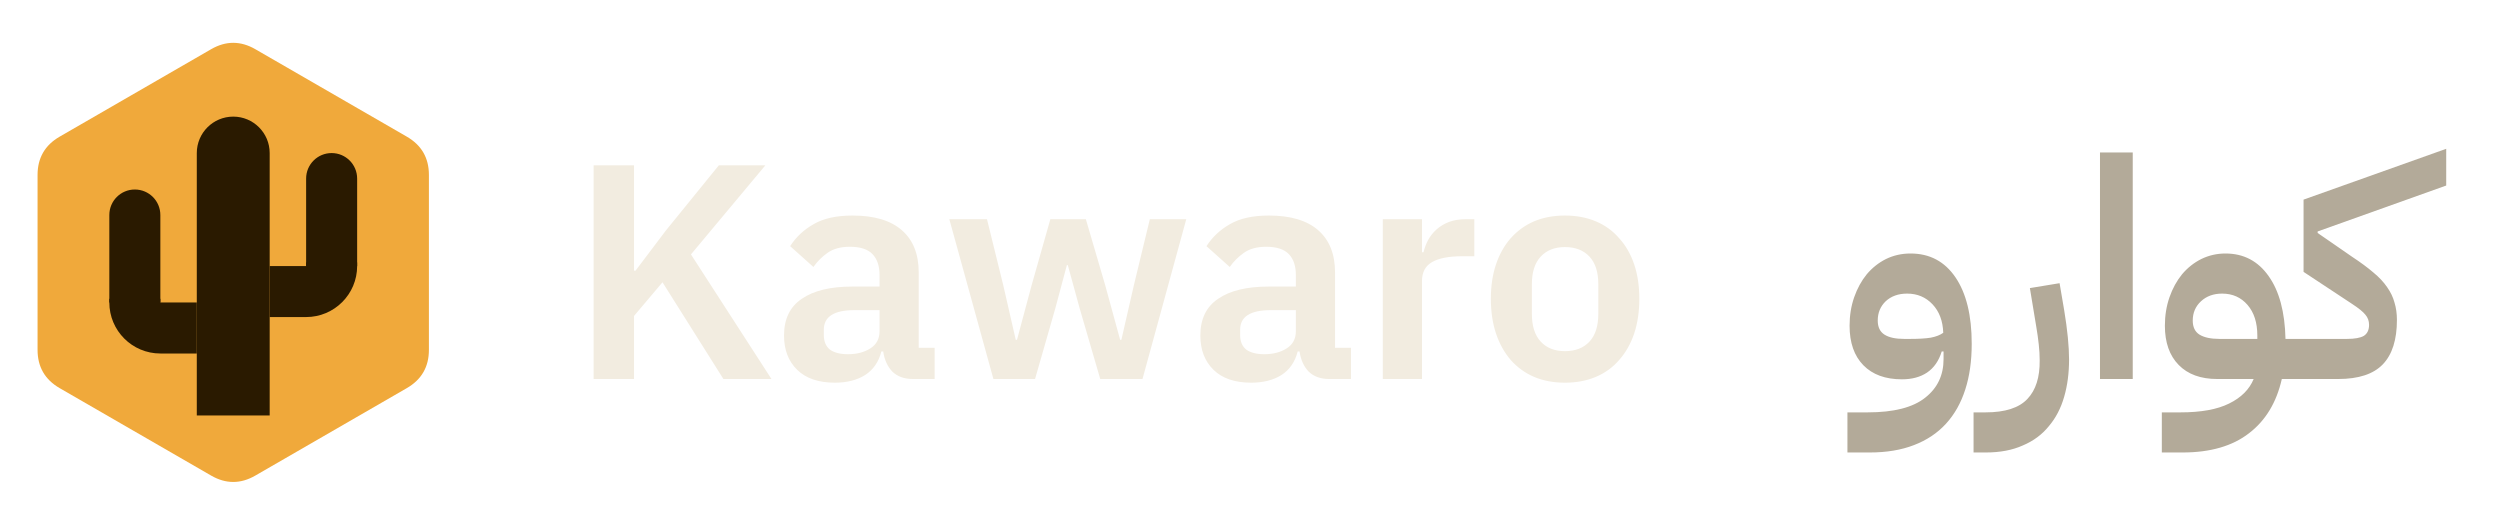
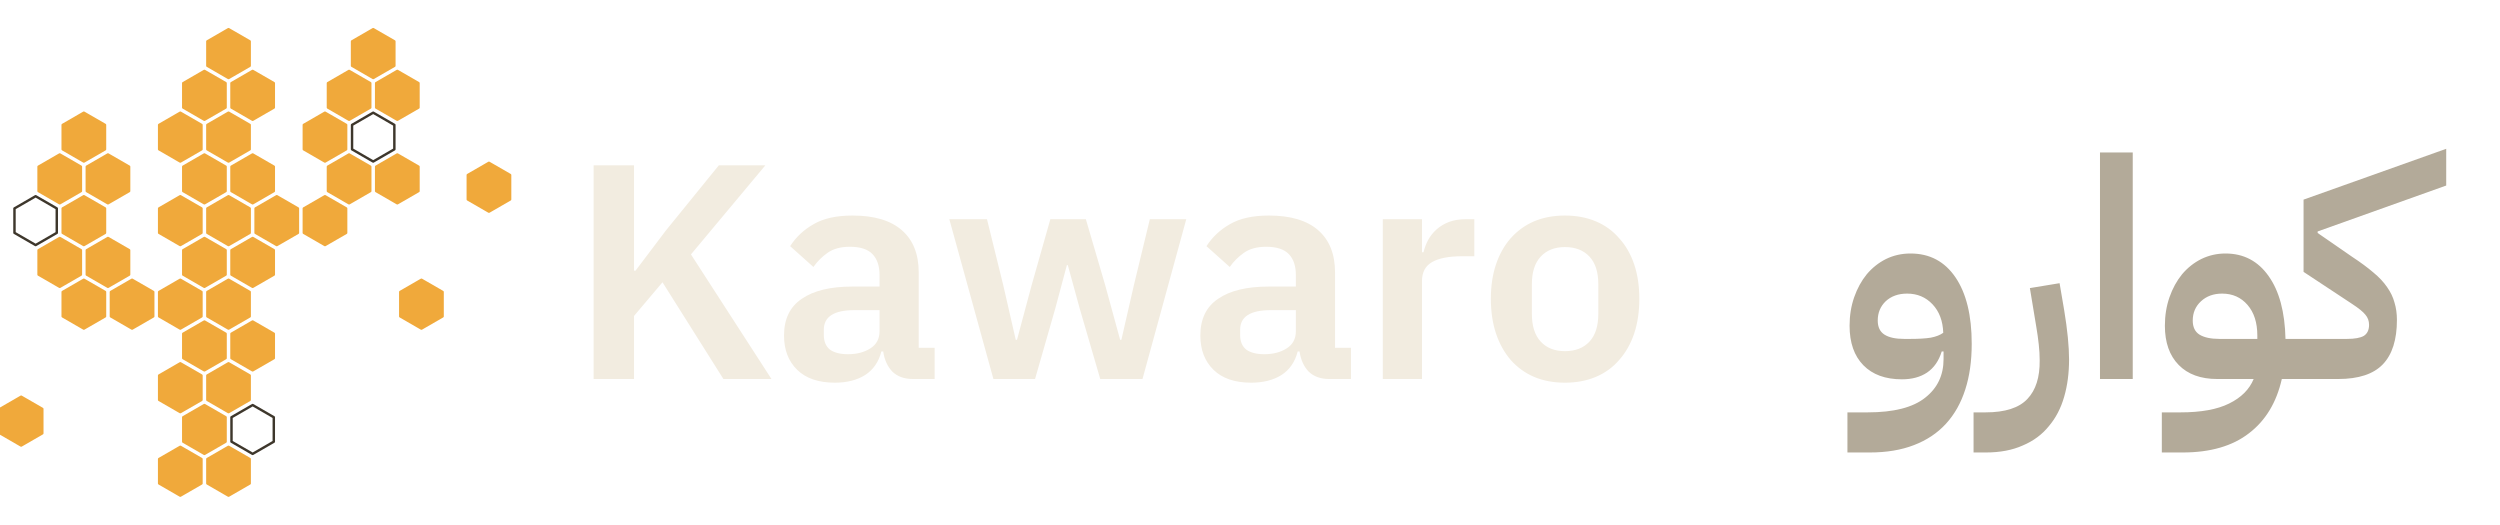
- <svg xmlns="http://www.w3.org/2000/svg" width="686" height="144" viewBox="0 0 686 144" version="1.1" id="svg7">
-   <defs id="defs7" />
-   <g transform="translate(0,8) scale(0.25)" id="g6">
-     <path fill="#F0A93B" d="M231.75,22.00Q256.00,8.00 280.25,22.00L446.53,118.00Q470.77,132.00 470.77,160.00L470.77,352.00Q470.77,380.00 446.53,394.00L280.25,490.00Q256.00,504.00 231.75,490.00L65.47,394.00Q41.23,380.00 41.23,352.00L41.23,160.00Q41.23,132.00 65.47,118.00Z" id="path1" />
-     <path fill="#2A1A00" d="M216,424V136.0A40.0,40.0 0 0 1 296,136.0V424Z" id="path2" />
-     <path fill="#2A1A00" d="M120,300V204.0A28.0,28.0 0 0 1 176,204.0V300Z" id="path3" />
-     <path fill="#2A1A00" d="M120,296V300A56,56 0 0 0 176,356H216V300H176V296Z" id="path4" />
-     <path fill="#2A1A00" d="M336,260V164.0A28.0,28.0 0 0 1 392,164.0V260Z" id="path5" />
-     <path fill="#2A1A00" d="M392,256V260A56,56 0 0 1 336,316H296V260H336V256Z" id="path6" />
+ <svg xmlns="http://www.w3.org/2000/svg" width="686" height="144" viewBox="0 0 686 144" version="1.1" id="svg43">
+   <defs id="defs43" />
+   <g transform="translate(0,8) scale(0.3351)" id="g42">
+     <polygon fill="#F0A93B" stroke="#F0A93B" stroke-width="2" stroke-linejoin="round" points="187.13,0.00 204.45,10.00 204.45,30.00 187.13,40.00 169.81,30.00 169.81,10.00" id="polygon1" />
+     <polygon fill="#F0A93B" stroke="#F0A93B" stroke-width="2" stroke-linejoin="round" points="167.39,34.20 184.71,44.20 184.71,64.20 167.39,74.20 150.06,64.20 150.06,44.20" id="polygon2" />
+     <polygon fill="#F0A93B" stroke="#F0A93B" stroke-width="2" stroke-linejoin="round" points="206.88,34.20 224.20,44.20 224.20,64.20 206.88,74.20 189.56,64.20 189.56,44.20" id="polygon3" />
+     <polygon fill="#F0A93B" stroke="#F0A93B" stroke-width="2" stroke-linejoin="round" points="147.64,68.40 164.96,78.40 164.96,98.40 147.64,108.40 130.32,98.40 130.32,78.40" id="polygon4" />
+     <polygon fill="#F0A93B" stroke="#F0A93B" stroke-width="2" stroke-linejoin="round" points="187.13,68.40 204.45,78.40 204.45,98.40 187.13,108.40 169.81,98.40 169.81,78.40" id="polygon5" />
+     <polygon fill="#F0A93B" stroke="#F0A93B" stroke-width="2" stroke-linejoin="round" points="167.39,102.60 184.71,112.60 184.71,132.60 167.39,142.60 150.06,132.60 150.06,112.60" id="polygon6" />
+     <polygon fill="#F0A93B" stroke="#F0A93B" stroke-width="2" stroke-linejoin="round" points="206.88,102.60 224.20,112.60 224.20,132.60 206.88,142.60 189.56,132.60 189.56,112.60" id="polygon7" />
+     <polygon fill="#F0A93B" stroke="#F0A93B" stroke-width="2" stroke-linejoin="round" points="147.64,136.80 164.96,146.80 164.96,166.80 147.64,176.80 130.32,166.80 130.32,146.80" id="polygon8" />
+     <polygon fill="#F0A93B" stroke="#F0A93B" stroke-width="2" stroke-linejoin="round" points="187.13,136.80 204.45,146.80 204.45,166.80 187.13,176.80 169.81,166.80 169.81,146.80" id="polygon9" />
+     <polygon fill="#F0A93B" stroke="#F0A93B" stroke-width="2" stroke-linejoin="round" points="167.39,171.00 184.71,181.00 184.71,201.00 167.39,211.00 150.06,201.00 150.06,181.00" id="polygon10" />
+     <polygon fill="#F0A93B" stroke="#F0A93B" stroke-width="2" stroke-linejoin="round" points="206.88,171.00 224.20,181.00 224.20,201.00 206.88,211.00 189.56,201.00 189.56,181.00" id="polygon11" />
+     <polygon fill="#F0A93B" stroke="#F0A93B" stroke-width="2" stroke-linejoin="round" points="147.64,205.20 164.96,215.20 164.96,235.20 147.64,245.20 130.32,235.20 130.32,215.20" id="polygon12" />
+     <polygon fill="#F0A93B" stroke="#F0A93B" stroke-width="2" stroke-linejoin="round" points="187.13,205.20 204.45,215.20 204.45,235.20 187.13,245.20 169.81,235.20 169.81,215.20" id="polygon13" />
+     <polygon fill="#F0A93B" stroke="#F0A93B" stroke-width="2" stroke-linejoin="round" points="167.39,239.40 184.71,249.40 184.71,269.40 167.39,279.40 150.06,269.40 150.06,249.40" id="polygon14" />
+     <polygon fill="#F0A93B" stroke="#F0A93B" stroke-width="2" stroke-linejoin="round" points="206.88,239.40 224.20,249.40 224.20,269.40 206.88,279.40 189.56,269.40 189.56,249.40" id="polygon15" />
+     <polygon fill="#F0A93B" stroke="#F0A93B" stroke-width="2" stroke-linejoin="round" points="147.64,273.60 164.96,283.60 164.96,303.60 147.64,313.60 130.32,303.60 130.32,283.60" id="polygon16" />
+     <polygon fill="#F0A93B" stroke="#F0A93B" stroke-width="2" stroke-linejoin="round" points="187.13,273.60 204.45,283.60 204.45,303.60 187.13,313.60 169.81,303.60 169.81,283.60" id="polygon17" />
+     <polygon fill="#F0A93B" stroke="#F0A93B" stroke-width="2" stroke-linejoin="round" points="167.39,307.80 184.71,317.80 184.71,337.80 167.39,347.80 150.06,337.80 150.06,317.80" id="polygon18" />
+     <polygon fill="#F0A93B" stroke="#F0A93B" stroke-width="2" stroke-linejoin="round" points="147.64,342.00 164.96,352.00 164.96,372.00 147.64,382.00 130.32,372.00 130.32,352.00" id="polygon19" />
+     <polygon fill="#F0A93B" stroke="#F0A93B" stroke-width="2" stroke-linejoin="round" points="187.13,342.00 204.45,352.00 204.45,372.00 187.13,382.00 169.81,372.00 169.81,352.00" id="polygon20" />
+     <polygon fill="#F0A93B" stroke="#F0A93B" stroke-width="2" stroke-linejoin="round" points="68.66,205.20 85.98,215.20 85.98,235.20 68.66,245.20 51.34,235.20 51.34,215.20" id="polygon21" />
+     <polygon fill="#F0A93B" stroke="#F0A93B" stroke-width="2" stroke-linejoin="round" points="108.15,205.20 125.47,215.20 125.47,235.20 108.15,245.20 90.83,235.20 90.83,215.20" id="polygon22" />
+     <polygon fill="#F0A93B" stroke="#F0A93B" stroke-width="2" stroke-linejoin="round" points="48.91,102.60 66.23,112.60 66.23,132.60 48.91,142.60 31.59,132.60 31.59,112.60" id="polygon23" />
+     <polygon fill="#F0A93B" stroke="#F0A93B" stroke-width="2" stroke-linejoin="round" points="88.40,102.60 105.72,112.60 105.72,132.60 88.40,142.60 71.08,132.60 71.08,112.60" id="polygon24" />
+     <polygon fill="#F0A93B" stroke="#F0A93B" stroke-width="2" stroke-linejoin="round" points="68.66,136.80 85.98,146.80 85.98,166.80 68.66,176.80 51.34,166.80 51.34,146.80" id="polygon25" />
+     <polygon fill="#F0A93B" stroke="#F0A93B" stroke-width="2" stroke-linejoin="round" points="48.91,171.00 66.23,181.00 66.23,201.00 48.91,211.00 31.59,201.00 31.59,181.00" id="polygon26" />
+     <polygon fill="#F0A93B" stroke="#F0A93B" stroke-width="2" stroke-linejoin="round" points="88.40,171.00 105.72,181.00 105.72,201.00 88.40,211.00 71.08,201.00 71.08,181.00" id="polygon27" />
+     <polygon fill="#F0A93B" stroke="#F0A93B" stroke-width="2" stroke-linejoin="round" points="68.66,68.40 85.98,78.40 85.98,98.40 68.66,108.40 51.34,98.40 51.34,78.40" id="polygon28" />
+     <polygon fill="#F0A93B" stroke="#F0A93B" stroke-width="2" stroke-linejoin="round" points="226.62,136.80 243.94,146.80 243.94,166.80 226.62,176.80 209.30,166.80 209.30,146.80" id="polygon29" />
+     <polygon fill="#F0A93B" stroke="#F0A93B" stroke-width="2" stroke-linejoin="round" points="266.11,136.80 283.43,146.80 283.43,166.80 266.11,176.80 248.79,166.80 248.79,146.80" id="polygon30" />
+     <polygon fill="#F0A93B" stroke="#F0A93B" stroke-width="2" stroke-linejoin="round" points="285.86,34.20 303.18,44.20 303.18,64.20 285.86,74.20 268.54,64.20 268.54,44.20" id="polygon31" />
+     <polygon fill="#F0A93B" stroke="#F0A93B" stroke-width="2" stroke-linejoin="round" points="325.35,34.20 342.67,44.20 342.67,64.20 325.35,74.20 308.03,64.20 308.03,44.20" id="polygon32" />
+     <polygon fill="#F0A93B" stroke="#F0A93B" stroke-width="2" stroke-linejoin="round" points="266.11,68.40 283.43,78.40 283.43,98.40 266.11,108.40 248.79,98.40 248.79,78.40" id="polygon33" />
+     <polygon fill="#F0A93B" stroke="#F0A93B" stroke-width="2" stroke-linejoin="round" points="285.86,102.60 303.18,112.60 303.18,132.60 285.86,142.60 268.54,132.60 268.54,112.60" id="polygon34" />
+     <polygon fill="#F0A93B" stroke="#F0A93B" stroke-width="2" stroke-linejoin="round" points="325.35,102.60 342.67,112.60 342.67,132.60 325.35,142.60 308.03,132.60 308.03,112.60" id="polygon35" />
+     <polygon fill="#F0A93B" stroke="#F0A93B" stroke-width="2" stroke-linejoin="round" points="305.60,0.00 322.92,10.00 322.92,30.00 305.60,40.00 288.28,30.00 288.28,10.00" id="polygon36" />
+     <polygon fill="none" stroke="#3E372C" stroke-width="2" stroke-linejoin="round" points="29.17,136.80 46.49,146.80 46.49,166.80 29.17,176.80 11.85,166.80 11.85,146.80" id="polygon37" />
+     <polygon fill="none" stroke="#3E372C" stroke-width="2" stroke-linejoin="round" points="305.60,68.40 322.92,78.40 322.92,98.40 305.60,108.40 288.28,98.40 288.28,78.40" id="polygon38" />
+     <polygon fill="none" stroke="#3E372C" stroke-width="2" stroke-linejoin="round" points="206.88,307.80 224.20,317.80 224.20,337.80 206.88,347.80 189.56,337.80 189.56,317.80" id="polygon39" />
+     <polygon fill="#F0A93B" stroke="#F0A93B" stroke-width="2" stroke-linejoin="round" points="345.09,205.20 362.41,215.20 362.41,235.20 345.09,245.20 327.77,235.20 327.77,215.20" id="polygon40" />
+     <polygon fill="#F0A93B" stroke="#F0A93B" stroke-width="2" stroke-linejoin="round" points="17.32,300.96 34.64,310.96 34.64,330.96 17.32,340.96 -0.00,330.96 -0.00,310.96" id="polygon41" />
+     <polygon fill="#F0A93B" stroke="#F0A93B" stroke-width="2" stroke-linejoin="round" points="400.38,109.44 417.70,119.44 417.70,139.44 400.38,149.44 383.06,139.44 383.06,119.44" id="polygon42" />
  </g>
-   <path d="m 181.788,77.456 -7.812,9.24 V 104 H 162.888 V 45.368 h 11.088 v 28.896 h 0.42 l 8.316,-11.004 14.532,-17.892 h 12.768 L 189.6,69.812 211.692,104 H 198.504 Z M 250.5,104 q -3.528,0 -5.628,-2.016 -2.016,-2.1 -2.52,-5.544 h -0.504 q -1.092,4.284 -4.452,6.468 -3.36,2.1 -8.316,2.1 -6.72,0 -10.332,-3.528 -3.612,-3.528 -3.612,-9.408 0,-6.804 4.872,-10.08 4.872,-3.36 13.86,-3.36 h 7.476 V 75.44 q 0,-3.696 -1.932,-5.712 -1.932,-2.016 -6.216,-2.016 -3.78,0 -6.132,1.68 -2.268,1.596 -3.864,3.864 l -6.384,-5.712 q 2.436,-3.78 6.468,-6.048 4.032,-2.352 10.668,-2.352 8.904,0 13.524,4.032 4.62,4.032 4.62,11.592 v 20.664 h 4.368 V 104 Z m -17.808,-6.804 q 3.612,0 6.132,-1.596 2.52,-1.596 2.52,-4.704 V 85.1 h -6.888 q -8.4,0 -8.4,5.376 v 1.428 q 0,2.688 1.68,4.032 1.764,1.26 4.956,1.26 z m 27.804,-37.044 h 10.332 l 4.452,18.06 3.444,15.036 h 0.336 l 4.032,-15.036 5.124,-18.06 h 9.744 l 5.292,18.06 4.116,15.036 h 0.336 l 3.444,-15.036 4.368,-18.06 h 9.996 L 313.5,104 h -11.592 l -5.628,-19.32 -3.276,-11.928 h -0.252 l -3.192,11.928 -5.544,19.32 h -11.424 z M 364.74,104 q -3.528,0 -5.628,-2.016 -2.016,-2.1 -2.52,-5.544 h -0.504 q -1.092,4.284 -4.452,6.468 -3.36,2.1 -8.316,2.1 -6.72,0 -10.332,-3.528 -3.612,-3.528 -3.612,-9.408 0,-6.804 4.872,-10.08 4.872,-3.36 13.86,-3.36 h 7.476 V 75.44 q 0,-3.696 -1.932,-5.712 -1.932,-2.016 -6.216,-2.016 -3.78,0 -6.132,1.68 -2.268,1.596 -3.864,3.864 l -6.384,-5.712 q 2.436,-3.78 6.468,-6.048 4.032,-2.352 10.668,-2.352 8.904,0 13.524,4.032 4.62,4.032 4.62,11.592 v 20.664 h 4.368 V 104 Z m -17.808,-6.804 q 3.612,0 6.132,-1.596 2.52,-1.596 2.52,-4.704 V 85.1 h -6.888 q -8.4,0 -8.4,5.376 v 1.428 q 0,2.688 1.68,4.032 1.764,1.26 4.956,1.26 z M 379.44,104 V 60.152 h 10.752 v 9.072 h 0.42 q 0.42,-1.764 1.26,-3.36 0.924,-1.68 2.352,-2.94 1.428,-1.26 3.36,-2.016 2.016,-0.756 4.62,-0.756 h 2.352 v 10.164 h -3.36 q -5.46,0 -8.232,1.596 -2.772,1.596 -2.772,5.208 V 104 Z m 49.98,1.008 q -4.704,0 -8.484,-1.596 -3.696,-1.596 -6.384,-4.62 -2.604,-3.024 -4.032,-7.224 -1.428,-4.284 -1.428,-9.576 0,-5.292 1.428,-9.492 1.428,-4.2 4.032,-7.14 2.688,-3.024 6.384,-4.62 3.78,-1.596 8.484,-1.596 4.704,0 8.484,1.596 3.78,1.596 6.384,4.62 2.688,2.94 4.116,7.14 1.428,4.2 1.428,9.492 0,5.292 -1.428,9.576 -1.428,4.2 -4.116,7.224 -2.604,3.024 -6.384,4.62 -3.78,1.596 -8.484,1.596 z m 0,-8.652 q 4.284,0 6.72,-2.604 2.436,-2.604 2.436,-7.644 V 77.96 q 0,-4.956 -2.436,-7.56 -2.436,-2.604 -6.72,-2.604 -4.2,0 -6.636,2.604 -2.436,2.604 -2.436,7.56 v 8.148 q 0,5.04 2.436,7.644 2.436,2.604 6.636,2.604 z" id="text6" style="font-weight:600;font-size:84px;font-family:'IBM Plex Sans Arabic';fill:#f2ece0" aria-label="Kawaro" />
-   <path d="m 628.988,95.264 2.268,-2.268 h 12.768 q 3.192,0 4.62,-0.84 1.428,-0.924 1.428,-3.024 0,-1.596 -1.008,-2.772 -0.924,-1.176 -3.612,-2.94 l -13.356,-8.82 V 54.776 l 39.144,-13.944 v 10.08 l -35.28,12.6 v 0.42 l 9.492,6.552 q 3.444,2.268 5.796,4.284 2.352,1.932 3.78,4.032 1.428,2.016 2.016,4.2 0.672,2.184 0.672,4.788 0,8.148 -3.864,12.18 -3.864,4.032 -12.264,4.032 h -12.6 z m -35.784,17.892 h 5.124 q 8.484,0 13.356,-2.436 4.956,-2.436 6.72,-6.72 h -9.996 q -6.804,0 -10.584,-3.864 -3.78,-3.864 -3.78,-10.752 0,-4.2 1.26,-7.812 1.26,-3.612 3.444,-6.3 2.268,-2.688 5.292,-4.2 3.108,-1.512 6.636,-1.512 7.476,0 11.844,6.216 4.368,6.132 4.62,17.22 h 4.116 v 8.736 l -2.268,2.268 h -2.856 q -2.184,9.66 -8.988,14.868 -6.804,5.292 -18.228,5.292 h -5.712 z m 8.484,-25.2 q 0,2.688 1.848,3.864 1.932,1.176 5.46,1.176 h 10.416 v -0.924 q 0,-5.292 -2.688,-8.4 -2.688,-3.108 -6.972,-3.108 -3.528,0 -5.796,2.1 -2.268,2.1 -2.268,5.292 z M 576.236,41.84 h 8.988 V 104 h -8.988 z m -34.692,71.316 h 3.276 q 8.064,0 11.508,-3.696 3.444,-3.612 3.36,-10.584 0,-2.1 -0.252,-4.368 -0.252,-2.352 -0.672,-4.788 l -1.764,-10.668 8.148,-1.344 1.26,7.392 q 0.672,4.032 1.008,7.476 0.336,3.444 0.336,6.048 0,5.628 -1.344,10.248 -1.344,4.704 -4.2,8.064 -2.772,3.444 -7.14,5.292 -4.284,1.932 -10.164,1.932 h -3.36 z m -34.608,0 h 5.544 q 10.752,0 15.792,-4.032 5.04,-3.948 5.04,-10.584 v -2.1 h -0.504 q -1.176,3.864 -4.032,5.796 -2.772,1.848 -6.888,1.848 -6.804,0 -10.584,-3.864 -3.78,-3.864 -3.78,-10.836 0,-4.2 1.26,-7.812 1.26,-3.612 3.444,-6.3 2.268,-2.688 5.292,-4.2 3.108,-1.512 6.72,-1.512 7.896,0 12.348,6.552 4.452,6.552 4.452,18.228 0,7.056 -1.764,12.516 -1.764,5.544 -5.292,9.408 -3.528,3.864 -8.82,5.88 -5.208,2.016 -12.096,2.016 h -6.132 z m 17.304,-20.16 q 3.444,0 5.544,-0.336 2.184,-0.42 3.444,-1.344 -0.168,-4.872 -2.94,-7.812 -2.772,-2.94 -6.972,-2.94 -3.612,0 -5.88,2.1 -2.184,2.1 -2.184,5.292 0,2.688 1.848,3.864 1.848,1.176 5.376,1.176 z" id="text7" style="font-weight:600;font-size:84px;font-family:'IBM Plex Sans Arabic';direction:rtl;fill:#b3aa99" aria-label="كوارو" />
+   <path d="m 181.788,77.456 -7.812,9.24 V 104 H 162.888 V 45.368 h 11.088 v 28.896 h 0.42 l 8.316,-11.004 14.532,-17.892 h 12.768 L 189.6,69.812 211.692,104 H 198.504 Z M 250.5,104 q -3.528,0 -5.628,-2.016 -2.016,-2.1 -2.52,-5.544 h -0.504 q -1.092,4.284 -4.452,6.468 -3.36,2.1 -8.316,2.1 -6.72,0 -10.332,-3.528 -3.612,-3.528 -3.612,-9.408 0,-6.804 4.872,-10.08 4.872,-3.36 13.86,-3.36 h 7.476 V 75.44 q 0,-3.696 -1.932,-5.712 -1.932,-2.016 -6.216,-2.016 -3.78,0 -6.132,1.68 -2.268,1.596 -3.864,3.864 l -6.384,-5.712 q 2.436,-3.78 6.468,-6.048 4.032,-2.352 10.668,-2.352 8.904,0 13.524,4.032 4.62,4.032 4.62,11.592 v 20.664 h 4.368 V 104 Z m -17.808,-6.804 q 3.612,0 6.132,-1.596 2.52,-1.596 2.52,-4.704 V 85.1 h -6.888 q -8.4,0 -8.4,5.376 v 1.428 q 0,2.688 1.68,4.032 1.764,1.26 4.956,1.26 z m 27.804,-37.044 h 10.332 l 4.452,18.06 3.444,15.036 h 0.336 l 4.032,-15.036 5.124,-18.06 h 9.744 l 5.292,18.06 4.116,15.036 h 0.336 l 3.444,-15.036 4.368,-18.06 h 9.996 L 313.5,104 h -11.592 l -5.628,-19.32 -3.276,-11.928 h -0.252 l -3.192,11.928 -5.544,19.32 h -11.424 z M 364.74,104 q -3.528,0 -5.628,-2.016 -2.016,-2.1 -2.52,-5.544 h -0.504 q -1.092,4.284 -4.452,6.468 -3.36,2.1 -8.316,2.1 -6.72,0 -10.332,-3.528 -3.612,-3.528 -3.612,-9.408 0,-6.804 4.872,-10.08 4.872,-3.36 13.86,-3.36 h 7.476 V 75.44 q 0,-3.696 -1.932,-5.712 -1.932,-2.016 -6.216,-2.016 -3.78,0 -6.132,1.68 -2.268,1.596 -3.864,3.864 l -6.384,-5.712 q 2.436,-3.78 6.468,-6.048 4.032,-2.352 10.668,-2.352 8.904,0 13.524,4.032 4.62,4.032 4.62,11.592 v 20.664 h 4.368 V 104 Z m -17.808,-6.804 q 3.612,0 6.132,-1.596 2.52,-1.596 2.52,-4.704 V 85.1 h -6.888 q -8.4,0 -8.4,5.376 v 1.428 q 0,2.688 1.68,4.032 1.764,1.26 4.956,1.26 z M 379.44,104 V 60.152 h 10.752 v 9.072 h 0.42 q 0.42,-1.764 1.26,-3.36 0.924,-1.68 2.352,-2.94 1.428,-1.26 3.36,-2.016 2.016,-0.756 4.62,-0.756 h 2.352 v 10.164 h -3.36 q -5.46,0 -8.232,1.596 -2.772,1.596 -2.772,5.208 V 104 Z m 49.98,1.008 q -4.704,0 -8.484,-1.596 -3.696,-1.596 -6.384,-4.62 -2.604,-3.024 -4.032,-7.224 -1.428,-4.284 -1.428,-9.576 0,-5.292 1.428,-9.492 1.428,-4.2 4.032,-7.14 2.688,-3.024 6.384,-4.62 3.78,-1.596 8.484,-1.596 4.704,0 8.484,1.596 3.78,1.596 6.384,4.62 2.688,2.94 4.116,7.14 1.428,4.2 1.428,9.492 0,5.292 -1.428,9.576 -1.428,4.2 -4.116,7.224 -2.604,3.024 -6.384,4.62 -3.78,1.596 -8.484,1.596 z m 0,-8.652 q 4.284,0 6.72,-2.604 2.436,-2.604 2.436,-7.644 V 77.96 q 0,-4.956 -2.436,-7.56 -2.436,-2.604 -6.72,-2.604 -4.2,0 -6.636,2.604 -2.436,2.604 -2.436,7.56 v 8.148 q 0,5.04 2.436,7.644 2.436,2.604 6.636,2.604 z" id="text42" style="font-weight:600;font-size:84px;font-family:'IBM Plex Sans Arabic';fill:#f2ece0" aria-label="Kawaro" />
+   <path d="m 628.988,95.264 2.268,-2.268 h 12.768 q 3.192,0 4.62,-0.84 1.428,-0.924 1.428,-3.024 0,-1.596 -1.008,-2.772 -0.924,-1.176 -3.612,-2.94 l -13.356,-8.82 V 54.776 l 39.144,-13.944 v 10.08 l -35.28,12.6 v 0.42 l 9.492,6.552 q 3.444,2.268 5.796,4.284 2.352,1.932 3.78,4.032 1.428,2.016 2.016,4.2 0.672,2.184 0.672,4.788 0,8.148 -3.864,12.18 -3.864,4.032 -12.264,4.032 h -12.6 z m -35.784,17.892 h 5.124 q 8.484,0 13.356,-2.436 4.956,-2.436 6.72,-6.72 h -9.996 q -6.804,0 -10.584,-3.864 -3.78,-3.864 -3.78,-10.752 0,-4.2 1.26,-7.812 1.26,-3.612 3.444,-6.3 2.268,-2.688 5.292,-4.2 3.108,-1.512 6.636,-1.512 7.476,0 11.844,6.216 4.368,6.132 4.62,17.22 h 4.116 v 8.736 l -2.268,2.268 h -2.856 q -2.184,9.66 -8.988,14.868 -6.804,5.292 -18.228,5.292 h -5.712 z m 8.484,-25.2 q 0,2.688 1.848,3.864 1.932,1.176 5.46,1.176 h 10.416 v -0.924 q 0,-5.292 -2.688,-8.4 -2.688,-3.108 -6.972,-3.108 -3.528,0 -5.796,2.1 -2.268,2.1 -2.268,5.292 z M 576.236,41.84 h 8.988 V 104 h -8.988 z m -34.692,71.316 h 3.276 q 8.064,0 11.508,-3.696 3.444,-3.612 3.36,-10.584 0,-2.1 -0.252,-4.368 -0.252,-2.352 -0.672,-4.788 l -1.764,-10.668 8.148,-1.344 1.26,7.392 q 0.672,4.032 1.008,7.476 0.336,3.444 0.336,6.048 0,5.628 -1.344,10.248 -1.344,4.704 -4.2,8.064 -2.772,3.444 -7.14,5.292 -4.284,1.932 -10.164,1.932 h -3.36 z m -34.608,0 h 5.544 q 10.752,0 15.792,-4.032 5.04,-3.948 5.04,-10.584 v -2.1 h -0.504 q -1.176,3.864 -4.032,5.796 -2.772,1.848 -6.888,1.848 -6.804,0 -10.584,-3.864 -3.78,-3.864 -3.78,-10.836 0,-4.2 1.26,-7.812 1.26,-3.612 3.444,-6.3 2.268,-2.688 5.292,-4.2 3.108,-1.512 6.72,-1.512 7.896,0 12.348,6.552 4.452,6.552 4.452,18.228 0,7.056 -1.764,12.516 -1.764,5.544 -5.292,9.408 -3.528,3.864 -8.82,5.88 -5.208,2.016 -12.096,2.016 h -6.132 z m 17.304,-20.16 q 3.444,0 5.544,-0.336 2.184,-0.42 3.444,-1.344 -0.168,-4.872 -2.94,-7.812 -2.772,-2.94 -6.972,-2.94 -3.612,0 -5.88,2.1 -2.184,2.1 -2.184,5.292 0,2.688 1.848,3.864 1.848,1.176 5.376,1.176 z" id="text43" style="font-weight:600;font-size:84px;font-family:'IBM Plex Sans Arabic';direction:rtl;fill:#b3aa99" aria-label="كوارو" />
</svg>
